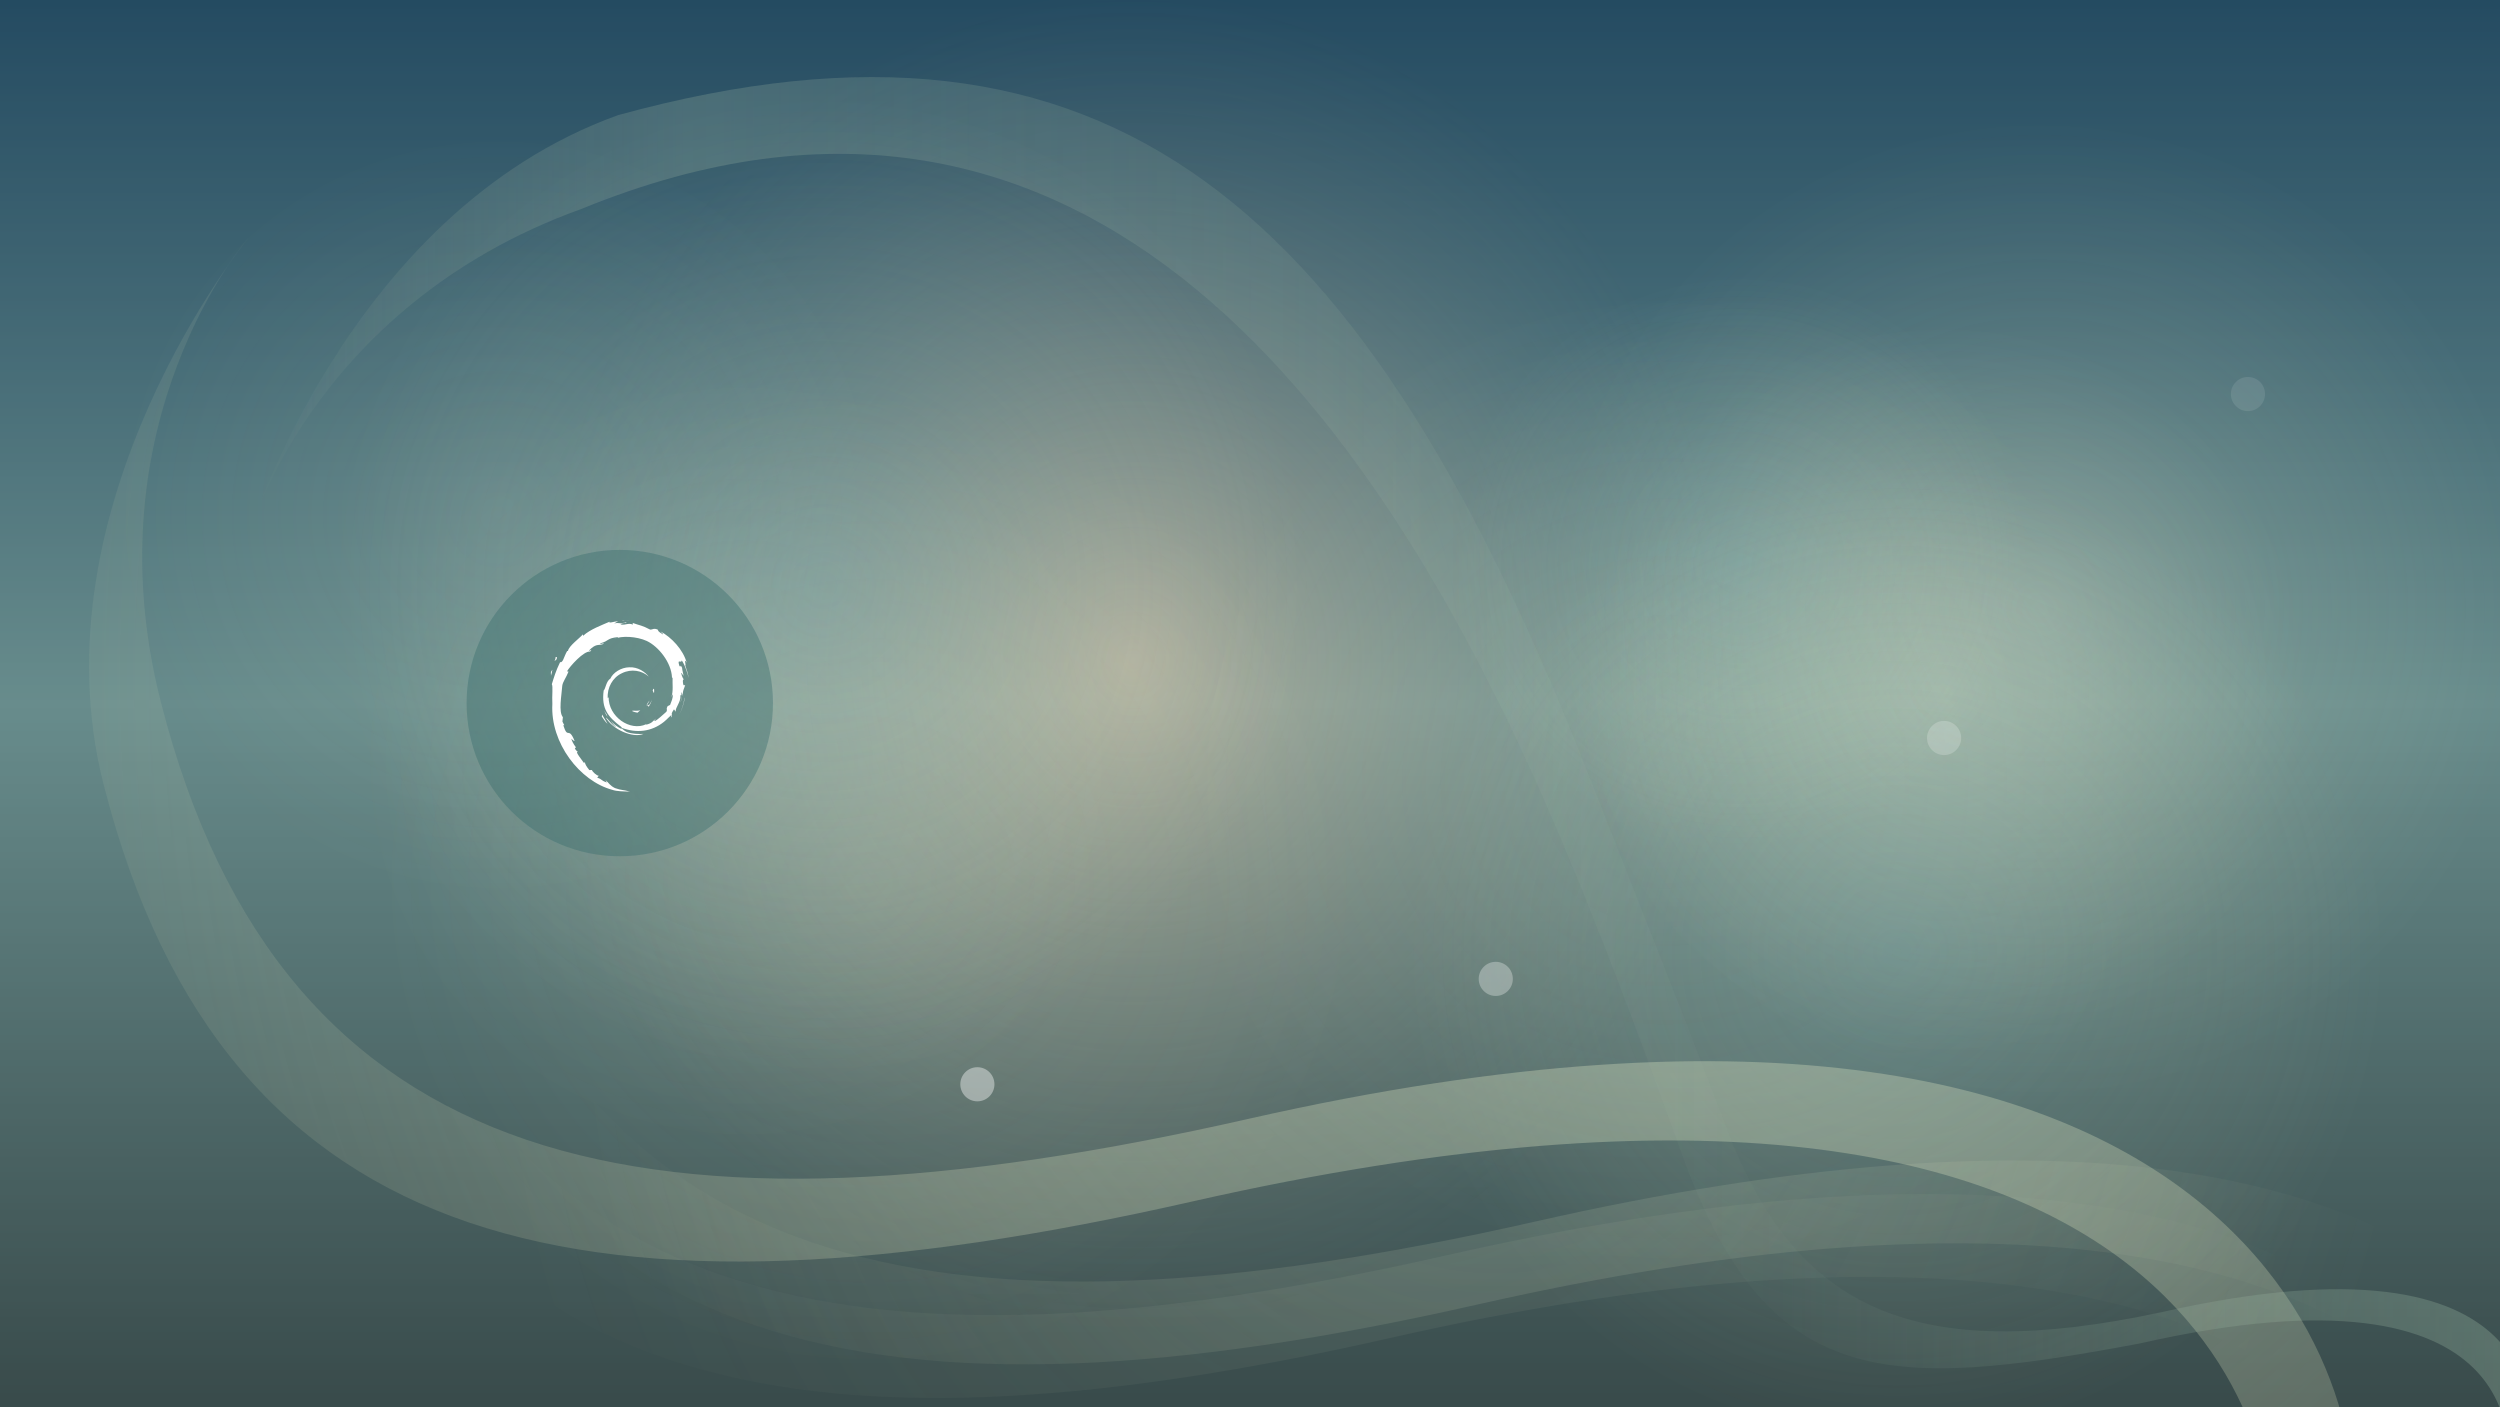
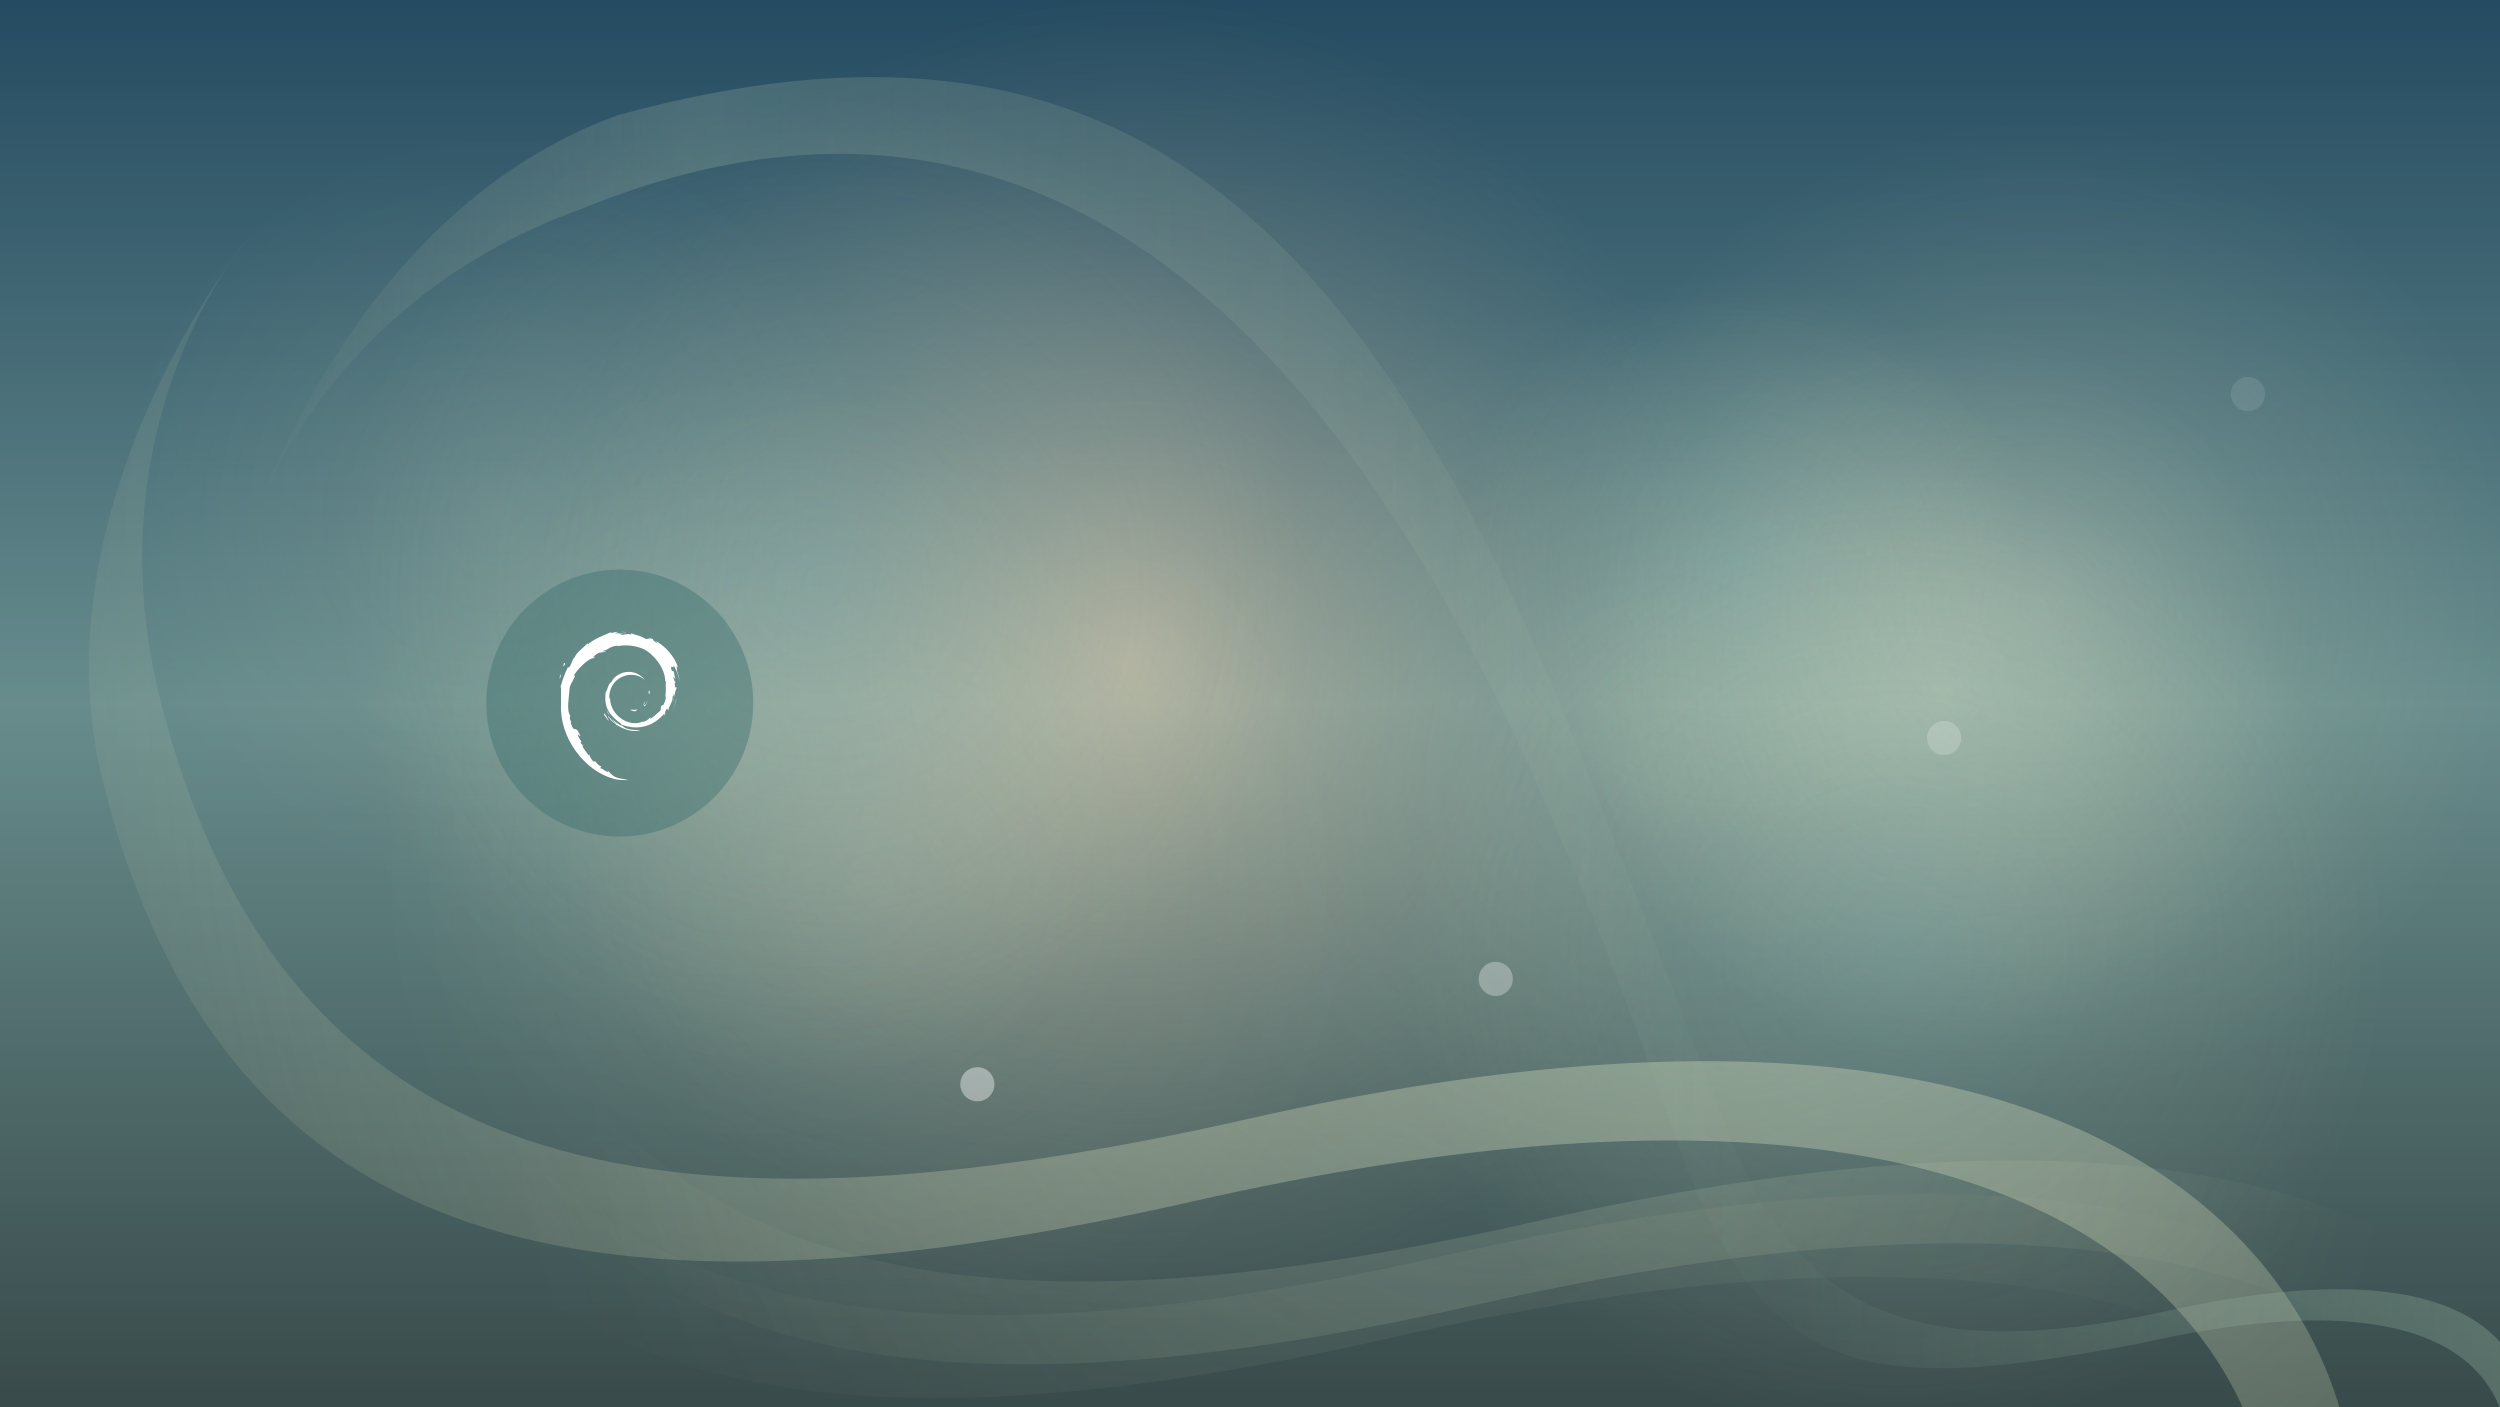
<svg xmlns="http://www.w3.org/2000/svg" version="1.1" x="0px" y="0px" width="1920px" height="1080px" viewBox="0 0 1920 1080" enable-background="new 0 0 1920 1080" xml:space="preserve" id="svg4504">
  <defs id="defs4684" />
  <g id="Layer_1_1_">
    <g id="background_1_">
      <linearGradient id="SVGID_1_" gradientUnits="userSpaceOnUse" x1="-2376.532" y1="2697.795" x2="-2376.533" y2="1500.028" gradientTransform="matrix(1,0,0,-1,3336.58,2637.078)">
        <stop offset="0" style="stop-color:#133356" id="stop4511" />
        <stop offset="0.502" style="stop-color:#7C9999" id="stop4513" />
        <stop offset="1" style="stop-color:#333333" id="stop4515" />
      </linearGradient>
      <rect x="-1.453" y="-63.602" width="1923" height="1200.007" id="rect4517" style="fill:url(#SVGID_1_)" />
    </g>
    <g id="Layer_4">
      <radialGradient id="SVGID_2_" cx="-2475.581" cy="1919.691" r="942.224" gradientTransform="matrix(0.9956,0,0,-1.1148,3334.943,2647.417)" gradientUnits="userSpaceOnUse">
        <stop offset="0" style="stop-color:#E4C8A5;stop-opacity:0.5" id="stop4521" />
        <stop offset="0.143" style="stop-color:#AEAB93;stop-opacity:0.437" id="stop4523" />
        <stop offset="0.38" style="stop-color:#587E77;stop-opacity:0.333" id="stop4525" />
        <stop offset="0.488" style="stop-color:#366C6C;stop-opacity:0.286" id="stop4527" />
      </radialGradient>
      <rect x="-1.453" y="-62.482" width="1923" height="1204.072" id="rect4529" style="fill:url(#SVGID_2_)" />
    </g>
  </g>
  <g id="glows">
    <radialGradient id="SVGID_3_" cx="-1844.547" cy="2107.609" r="279.21" gradientTransform="matrix(1,0,0,-1,3336.58,2637.078)" gradientUnits="userSpaceOnUse">
      <stop offset="0" style="stop-color:#FFFCDD" id="stop4533" />
      <stop offset="1" style="stop-color:#FEF9C8;stop-opacity:0" id="stop4535" />
    </radialGradient>
    <circle enable-background="new    " cx="1492.033" cy="529.468" r="279.21" id="circle4537" style="opacity:0.2;fill:url(#SVGID_3_)" />
    <radialGradient id="SVGID_4_" cx="-1999.609" cy="2203.697" r="221.001" gradientTransform="matrix(1,0,0,-1,3336.58,2637.078)" gradientUnits="userSpaceOnUse">
      <stop offset="0" style="stop-color:#99CCCC" id="stop4540" />
      <stop offset="1" style="stop-color:#FEF9C8;stop-opacity:0" id="stop4542" />
    </radialGradient>
    <circle enable-background="new    " cx="1336.971" cy="433.381" r="221.002" id="circle4544" style="opacity:0.2;fill:url(#SVGID_4_)" />
    <radialGradient id="SVGID_5_" cx="-2953.533" cy="2241.697" r="293.003" gradientTransform="matrix(1,0,0,-1,3336.58,2637.078)" gradientUnits="userSpaceOnUse">
      <stop offset="0" style="stop-color:#FFFCDD" id="stop4547" />
      <stop offset="1" style="stop-color:#FEF9C8;stop-opacity:0" id="stop4549" />
    </radialGradient>
    <circle enable-background="new    " cx="383.047" cy="395.38" r="293.003" id="circle4551" style="opacity:0.1;fill:url(#SVGID_5_)" />
    <radialGradient id="SVGID_6_" cx="-2765.533" cy="2052.652" r="293.003" gradientTransform="matrix(1,0,0,-1,3336.58,2637.078)" gradientUnits="userSpaceOnUse">
      <stop offset="0" style="stop-color:#FFFCDD" id="stop4554" />
      <stop offset="1" style="stop-color:#FEF9C8;stop-opacity:0" id="stop4556" />
    </radialGradient>
    <circle enable-background="new    " cx="571.047" cy="584.425" r="293.003" id="circle4558" style="opacity:0.1;fill:url(#SVGID_6_)" />
    <radialGradient id="SVGID_7_" cx="-2669.198" cy="1959.818" r="374.833" gradientTransform="matrix(1,0,0,-1,3336.58,2637.078)" gradientUnits="userSpaceOnUse">
      <stop offset="0" style="stop-color:#FFFCDD" id="stop4561" />
      <stop offset="1" style="stop-color:#FEF9C8;stop-opacity:0" id="stop4563" />
    </radialGradient>
    <circle enable-background="new    " cx="667.382" cy="677.259" r="374.833" id="circle4565" style="opacity:0.1;fill:url(#SVGID_7_)" />
    <radialGradient id="SVGID_8_" cx="-2057.703" cy="2037.586" r="374.832" gradientTransform="matrix(1,0,0,-1,3336.58,2637.078)" gradientUnits="userSpaceOnUse">
      <stop offset="0" style="stop-color:#FFFCDD" id="stop4568" />
      <stop offset="1" style="stop-color:#FEF9C8;stop-opacity:0" id="stop4570" />
    </radialGradient>
    <path enable-background="new    " d="m 1278.877,224.659 c 207.014,0 374.832,167.817 374.832,374.835 0,207.014 -167.818,374.832 -374.832,374.832 -207.014,0 -374.832,-167.818 -374.832,-374.832 0,-207.017 167.818,-374.835 374.832,-374.835 z" id="path4572" style="opacity:0.1;fill:url(#SVGID_8_)" />
    <radialGradient id="SVGID_9_" cx="-2704.344" cy="2187.584" r="374.833" gradientTransform="matrix(1,0,0,-1,3336.58,2637.078)" gradientUnits="userSpaceOnUse">
      <stop offset="0" style="stop-color:#99CCCC" id="stop4575" />
      <stop offset="1" style="stop-color:#FEF9C8;stop-opacity:0" id="stop4577" />
    </radialGradient>
    <circle enable-background="new    " cx="632.236" cy="449.494" r="374.833" id="circle4579" style="opacity:0.2;fill:url(#SVGID_9_)" />
    <radialGradient id="SVGID_10_" cx="-1770.045" cy="2169.586" r="374.832" gradientTransform="matrix(1,0,0,-1,3336.58,2637.078)" gradientUnits="userSpaceOnUse">
      <stop offset="0" style="stop-color:#FFFCDD" id="stop4582" />
      <stop offset="1" style="stop-color:#FEF9C8;stop-opacity:0" id="stop4584" />
    </radialGradient>
    <circle enable-background="new    " cx="1566.535" cy="467.493" r="374.833" id="circle4586" style="opacity:0.2;fill:url(#SVGID_10_)" />
    <radialGradient id="SVGID_11_" cx="-1879.875" cy="1905.586" r="374.833" gradientTransform="matrix(1,0,0,-1,3336.58,2637.078)" gradientUnits="userSpaceOnUse">
      <stop offset="0" style="stop-color:#99CCCC" id="stop4589" />
      <stop offset="1" style="stop-color:#FEF9C8;stop-opacity:0" id="stop4591" />
    </radialGradient>
    <circle enable-background="new    " cx="1456.705" cy="731.492" r="374.833" id="circle4593" style="opacity:0.2;fill:url(#SVGID_11_)" />
  </g>
  <g id="octopus_1_">
    <radialGradient id="SVGID_12_" cx="1211.608" cy="-1277.761" r="704.526" gradientTransform="matrix(-1,0,0,1,2292.867,2067.418)" gradientUnits="userSpaceOnUse">
      <stop offset="0" style="stop-color:#BCCCB3" id="stop4597" />
      <stop offset="1" style="stop-color:#FEF9C8;stop-opacity:0" id="stop4599" />
    </radialGradient>
    <path enable-background="new    " d="m 342.803,287.655 c 0,0 -166.237,203.738 -110.913,420.003 93.525,365.564 376.691,424 835.374,320 808.268,-183.266 836.202,226 830.202,264 l 43.879,-63.617 c 6,-38 -21.938,-447.26 -830.201,-264 -458.686,104 -741.853,45.568 -835.374,-320 -55.323,-216.262 67.033,-356.386 67.033,-356.386" id="path4601" style="opacity:0.1;fill:url(#SVGID_12_)" />
    <radialGradient id="SVGID_13_" cx="1002.055" cy="-1545.283" r="1411.941" gradientTransform="matrix(-1,0,0,1,2292.867,2067.418)" gradientUnits="userSpaceOnUse">
      <stop offset="0" style="stop-color:#BCCCB3" id="stop4604" />
      <stop offset="1" style="stop-color:#FEF9C8;stop-opacity:0" id="stop4606" />
    </radialGradient>
    <path enable-background="new    " d="m 190.59,182.873 c 0,0 -166.237,203.742 -110.914,420.003 93.523,365.569 376.689,424 835.377,320 808.259,-183.26 836.199,226 830.199,264 l 56.753,-5.731 c 28.162,-64.279 -34.813,-505.146 -843.073,-321.886 -458.687,104 -741.853,45.57 -835.374,-320 C 68.234,322.998 190.59,182.873 190.59,182.873" id="path4608" style="opacity:0.5;fill:url(#SVGID_13_)" />
    <radialGradient id="SVGID_14_" cx="1144.112" cy="-1303.562" r="704.525" gradientTransform="matrix(-1,0,0,1,2292.867,2067.418)" gradientUnits="userSpaceOnUse">
      <stop offset="0" style="stop-color:#BCCCB3" id="stop4611" />
      <stop offset="1" style="stop-color:#FEF9C8;stop-opacity:0" id="stop4613" />
    </radialGradient>
    <path enable-background="new    " d="m 410.301,261.855 c 0,0 -166.237,203.742 -110.914,420.001 93.524,365.569 376.69,424 835.374,320 808.262,-183.26 836.201,226 830.201,264 l 43.879,-63.611 c 6,-38 -21.938,-447.266 -830.2,-264 -458.685,104 -741.852,45.564 -835.373,-320 -55.323,-216.266 67.033,-356.39 67.033,-356.39" id="path4615" style="opacity:0.2;fill:url(#SVGID_14_)" />
    <linearGradient id="SVGID_15_" gradientUnits="userSpaceOnUse" x1="350.089" y1="-1472.141" x2="2103.676" y2="-1472.141" gradientTransform="matrix(-1,0,0,1,2292.867,2067.418)">
      <stop offset="0" style="stop-color:#ABCCB3;stop-opacity:0.7" id="stop4618" />
      <stop offset="0.33" style="stop-color:#B4CFB5;stop-opacity:0.05" id="stop4620" />
      <stop offset="0.803" style="stop-color:#C1D4B7;stop-opacity:0.5" id="stop4622" />
      <stop offset="1" style="stop-color:#FEF9C8;stop-opacity:0" id="stop4624" />
    </linearGradient>
    <path enable-background="new    " d="m 189.191,415.784 c 0,0 47.39,-179.889 257.465,-255.367 391.015,-159.975 617.139,163.146 752.904,485.594 12,28.498 41.998,100.494 91.495,238.488 65.38,182.265 154.492,184.489 352.063,147.319 304.773,-69.104 284.29,85.22 282.025,99.549 l 16.545,-23.987 c 2.266,-14.328 22.748,-168.653 -282.025,-99.549 -188.504,40.321 -280.207,-1.222 -333.087,-139.832 C 1273.696,729.39 1270.441,724.206 1220.555,596.515 1049.412,158.419 853.079,-15.46 474.713,88.408 264.642,163.888 189.191,415.784 189.191,415.784" id="path4626" style="opacity:0.4;fill:url(#SVGID_15_)" />
  </g>
  <g id="rounds">
    <path stroke-miterlimit="10" d="M 1218.335,713.258" id="path4629" style="fill:none;stroke:#ffffff;stroke-width:2;stroke-miterlimit:10" />
    <circle enable-background="new    " cx="1148.752" cy="751.785" r="13.107" id="circle4631" style="opacity:0.3;fill:#ffffff" />
    <circle enable-background="new    " cx="1493.06" cy="566.778" r="13.109" id="circle4633" style="opacity:0.2;fill:#ffffff" />
    <circle enable-background="new    " cx="1726.431" cy="302.626" r="13.107" id="circle4635" style="opacity:0.1;fill:#ffffff" />
    <circle enable-background="new    " cx="750.623" cy="832.721" r="13.107" id="circle4637" style="opacity:0.4;fill:#ffffff" />
  </g>
-   <g id="logoGroup_1_" transform="matrix(0.8,0,0,0.8,95.1982,107.9926)">
+   <g id="logoGroup_1_" transform="matrix(0.6970388,0,0,0.6970388,144.2068,163.5878)">
    <circle enable-background="new    " cx="475.991" cy="539.963" r="147.057" id="circle4640" style="opacity:0.4;fill:#366c6c" />
    <g id="logo_1_" enable-background="new    ">
      <path d="m 488.914,547.236 c -2.729,0.032 0.517,1.398 4.08,1.949 0.987,-0.771 1.875,-1.545 2.67,-2.303 -2.215,0.547 -4.473,0.561 -6.75,0.354" id="path4643" style="fill:#ffffff" />
      <path d="m 503.563,543.584 c 1.629,-2.248 2.813,-4.701 3.229,-7.239 -0.367,1.812 -1.347,3.367 -2.271,5.022 -5.104,3.216 -0.482,-1.906 -0.007,-3.856 -5.479,6.907 -0.752,4.141 -0.951,6.073" id="path4645" style="fill:#ffffff" />
      <path d="m 508.975,529.506 c 0.332,-4.914 -0.965,-3.356 -1.4,-1.486 0.505,0.268 0.909,3.468 1.4,1.486" id="path4647" style="fill:#ffffff" />
      <path d="m 478.559,462.313 c 1.459,0.267 3.149,0.461 2.906,0.813 1.598,-0.357 1.961,-0.672 -2.906,-0.813" id="path4649" style="fill:#ffffff" />
      <path d="m 481.467,463.122 -1.021,0.215 0.957,-0.09 0.064,-0.125" id="path4651" style="fill:#ffffff" />
      <path d="m 526.902,531.373 c 0.161,4.415 -1.291,6.559 -2.604,10.352 l -2.359,1.178 c -1.934,3.755 0.191,2.387 -1.191,5.363 -3.018,2.685 -9.146,8.387 -11.104,8.906 -1.437,-0.033 0.973,-1.693 1.285,-2.342 -4.035,2.771 -3.235,4.158 -9.412,5.846 l -0.183,-0.404 c -15.219,7.162 -36.356,-7.021 -36.082,-26.385 -0.159,1.229 -0.461,0.922 -0.799,1.414 -0.785,-9.96 4.604,-19.961 13.687,-24.054 8.888,-4.397 19.304,-2.601 25.658,3.343 -3.492,-4.578 -10.449,-9.433 -18.692,-8.982 -8.073,0.136 -15.634,5.27 -18.153,10.84 -4.141,2.604 -4.619,10.04 -6.42,11.4 -2.43,17.83 4.563,25.53 16.39,34.596 1.854,1.258 0.521,1.443 0.771,2.397 -3.932,-1.836 -7.521,-4.615 -10.48,-8.015 1.57,2.293 3.267,4.521 5.455,6.278 -3.707,-1.25 -8.655,-8.978 -10.1,-9.289 6.387,11.437 25.896,20.054 36.13,15.771 -4.733,0.178 -10.741,0.099 -16.058,-1.868 -2.235,-1.146 -5.271,-3.521 -4.729,-3.969 13.951,5.209 28.355,3.939 40.431,-5.732 3.073,-2.392 6.428,-6.459 7.396,-6.515 -1.459,2.196 0.25,1.055 -0.872,2.993 3.057,-4.938 -1.33,-2.01 3.159,-8.521 l 1.659,2.283 c -0.62,-4.102 5.091,-9.071 4.507,-15.55 1.312,-1.979 1.459,2.136 0.068,6.688 1.93,-5.057 0.514,-5.86 1.005,-10.042 0.528,1.403 1.235,2.897 1.602,4.375 -1.257,-4.889 1.282,-8.229 1.916,-11.063 -0.625,-0.275 -1.938,2.157 -2.24,-3.61 0.045,-2.509 0.699,-1.313 0.949,-1.933 -0.488,-0.284 -1.779,-2.206 -2.563,-5.895 0.563,-0.863 1.521,2.244 2.293,2.369 -0.494,-2.928 -1.354,-5.161 -1.394,-7.411 -2.265,-4.729 -0.804,0.636 -2.638,-2.026 -2.409,-7.522 1.998,-1.744 2.302,-5.159 3.646,5.292 5.729,13.491 6.688,16.891 -0.729,-4.142 -1.903,-8.149 -3.351,-12.039 1.107,0.477 -1.794,-8.52 1.438,-2.563 -3.447,-12.69 -14.761,-24.546 -25.162,-30.106 1.271,1.162 2.877,2.624 2.309,2.854 -5.184,-3.077 -4.271,-3.321 -5.016,-4.623 -4.213,-1.714 -4.489,0.142 -7.273,0.007 -7.946,-4.218 -9.479,-3.77 -16.791,-6.408 l 0.33,1.563 c -5.265,-1.756 -6.135,0.657 -11.821,0.004 -0.345,-0.271 1.825,-0.979 3.609,-1.238 -5.092,0.673 -4.854,-1.004 -9.829,0.188 1.226,-0.86 2.521,-1.438 3.834,-2.164 -4.146,0.254 -9.91,2.414 -8.135,0.438 -6.771,3.023 -18.79,7.269 -25.538,13.593 l -0.212,-1.416 c -3.092,3.714 -13.479,11.08 -14.313,15.896 l -0.823,0.188 c -1.604,2.727 -2.646,5.813 -3.927,8.608 -2.104,3.586 -3.084,1.381 -2.782,1.943 -4.14,8.392 -6.197,15.438 -7.974,21.225 1.267,1.891 0.031,11.385 0.511,18.983 -2.076,37.524 26.339,73.972 57.399,82.38 4.551,1.637 11.32,1.576 17.079,1.732 -6.796,-1.938 -7.673,-1.025 -14.291,-3.341 -4.771,-2.247 -5.819,-4.813 -9.202,-7.75 l 1.338,2.363 c -6.629,-2.346 -3.854,-2.904 -9.252,-4.613 l 1.435,-1.858 c -2.149,-0.164 -5.694,-3.619 -6.664,-5.544 l -2.354,0.096 c -2.821,-3.481 -4.332,-5.998 -4.22,-7.945 l -0.762,1.354 c -0.86,-1.479 -10.396,-13.075 -5.449,-10.375 -0.92,-0.84 -2.146,-1.365 -3.467,-3.773 l 1.008,-1.146 c -2.379,-3.063 -4.386,-6.992 -4.229,-8.306 1.271,1.717 2.147,2.034 3.022,2.329 -6.014,-14.914 -6.354,-0.814 -10.899,-15.181 l 0.965,-0.076 c -0.737,-1.118 -1.188,-2.318 -1.781,-3.507 l 0.422,-4.176 c -4.323,-4.998 -1.209,-21.272 -0.584,-30.197 0.434,-3.628 3.611,-7.494 6.027,-13.555 l -1.474,-0.255 c 2.814,-4.905 16.08,-19.73 22.229,-18.973 2.978,-3.732 -0.594,-0.014 -1.178,-0.953 6.541,-6.765 8.597,-4.772 13.008,-5.997 4.759,-2.818 -4.082,1.104 -1.827,-1.069 8.227,-2.104 5.827,-4.776 16.561,-5.846 1.132,0.646 -2.625,0.99 -3.564,1.824 6.853,-3.354 21.688,-2.588 31.321,1.86 11.179,5.229 23.734,20.672 24.232,35.202 l 0.563,0.146 c -0.283,5.778 0.888,12.458 -1.146,18.596 l 1.372,-2.897" id="path4653" style="fill:#ffffff" />
      <path d="m 459.117,550.979 -0.385,1.913 c 1.793,2.438 3.219,5.081 5.508,6.979 -1.648,-3.21 -2.869,-4.539 -5.123,-8.892" id="path4655" style="fill:#ffffff" />
      <path d="m 463.354,550.816 c -0.948,-1.053 -1.513,-2.313 -2.146,-3.568 0.604,2.213 1.838,4.107 2.983,6.052 l -0.837,-2.484" id="path4657" style="fill:#ffffff" />
      <path d="m 538.412,534.501 -0.396,1.008 c -0.732,5.223 -2.327,10.391 -4.762,15.18 2.689,-5.054 4.422,-10.582 5.158,-16.188" id="path4659" style="fill:#ffffff" />
      <path d="m 479.102,461.001 c 1.85,-0.672 4.535,-0.368 6.498,-0.813 -2.558,0.22 -5.099,0.348 -7.604,0.659 l 1.106,0.154" id="path4661" style="fill:#ffffff" />
      <path d="m 414.299,495.463 c 0.426,3.935 -2.962,5.463 0.745,2.866 1.995,-4.483 -0.769,-1.237 -0.745,-2.866" id="path4663" style="fill:#ffffff" />
      <path d="m 409.936,513.686 c 0.854,-2.624 1.012,-4.198 1.338,-5.72 -2.364,3.021 -1.09,3.664 -1.338,5.72" id="path4665" style="fill:#ffffff" />
    </g>
  </g>
</svg>
